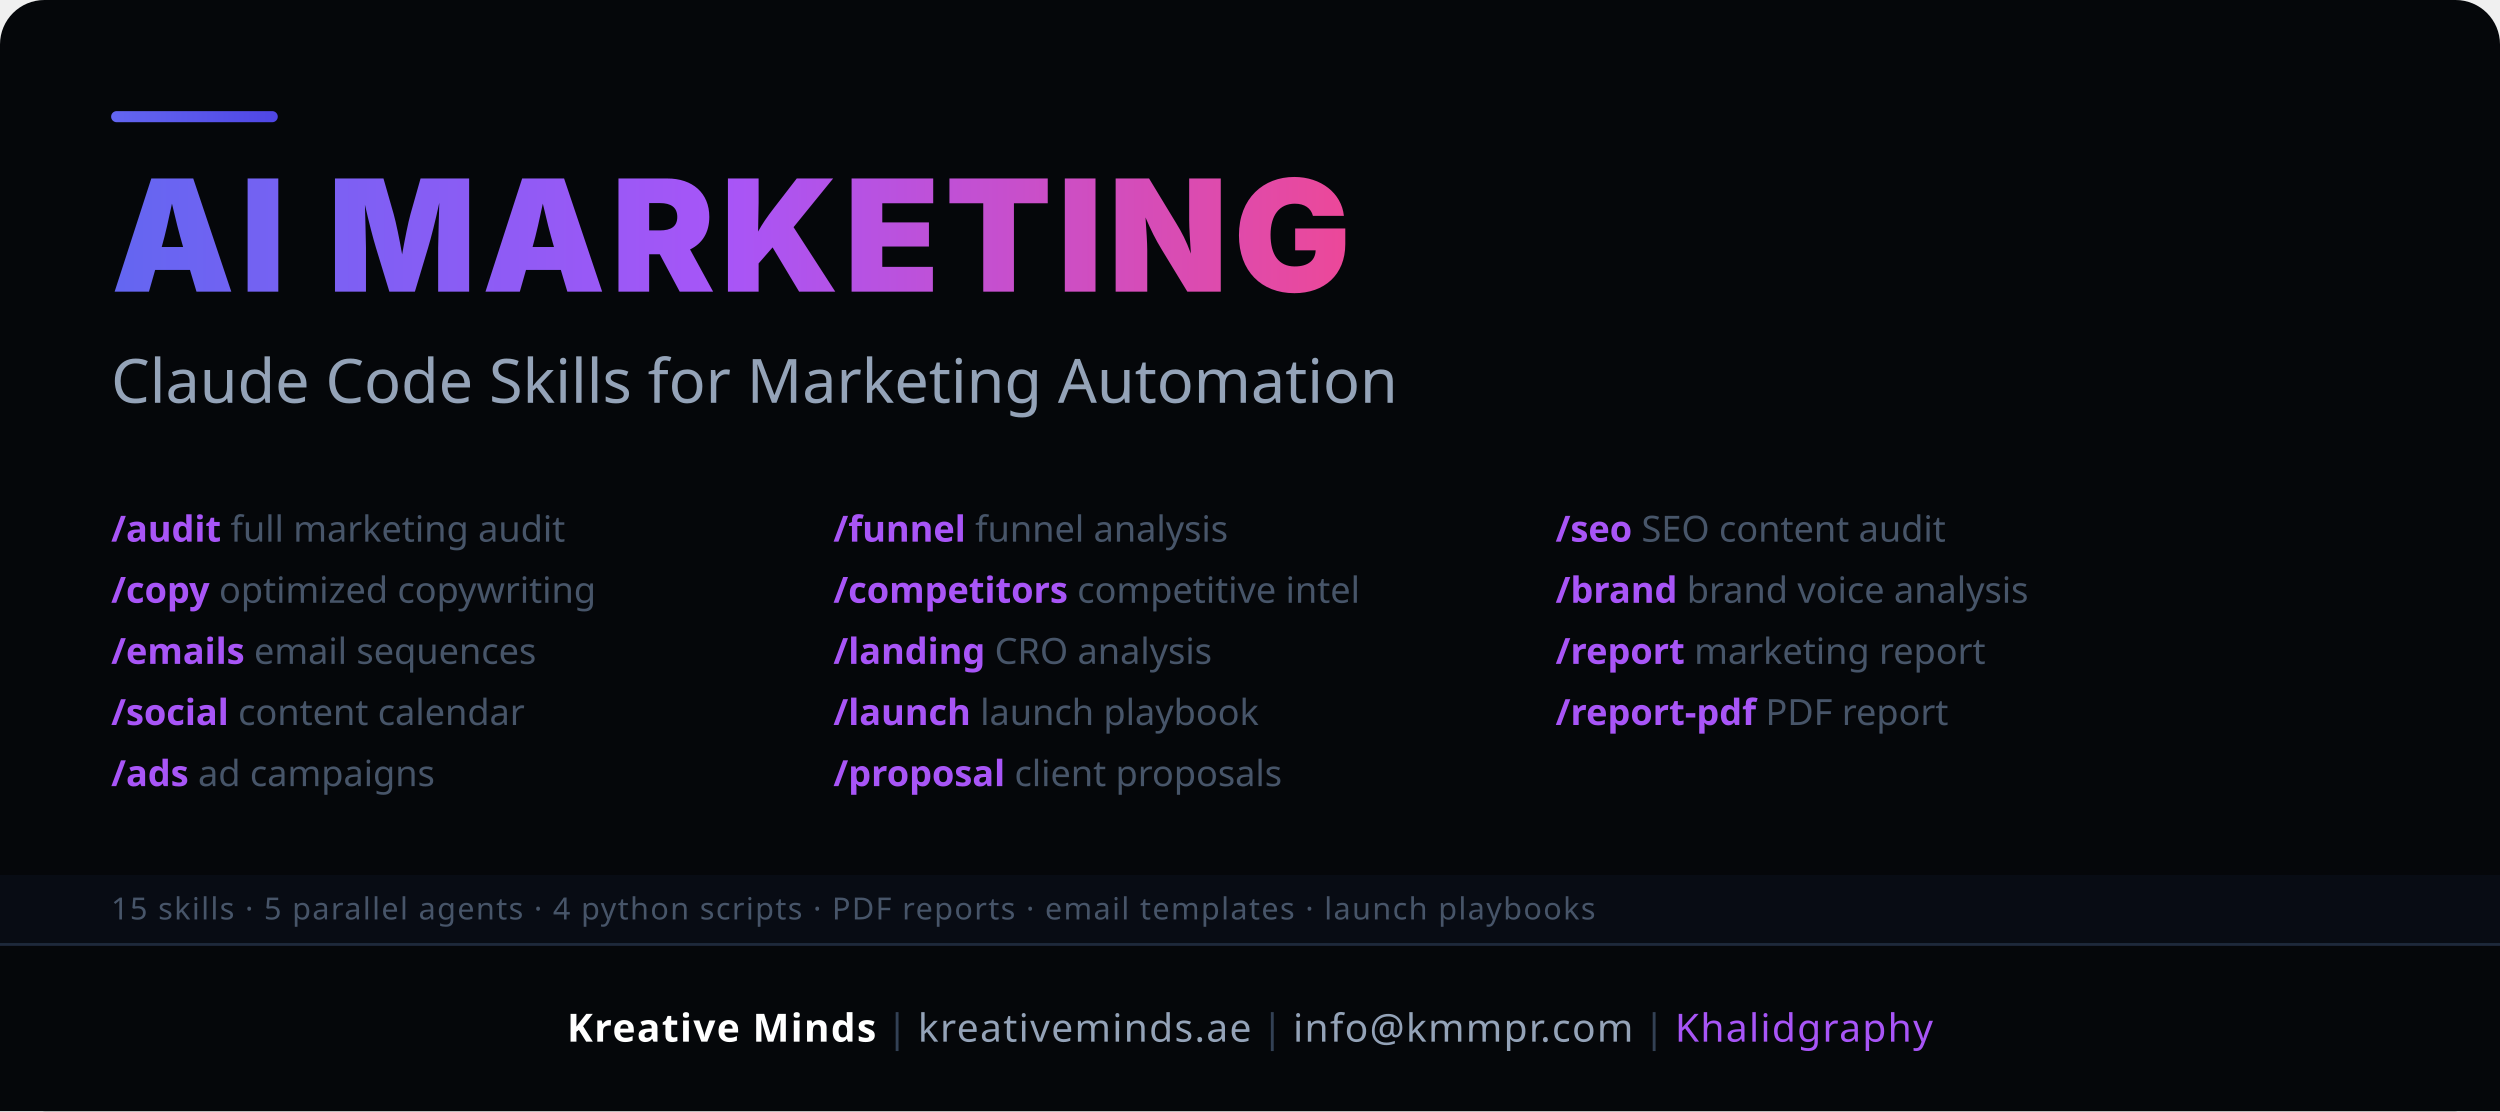
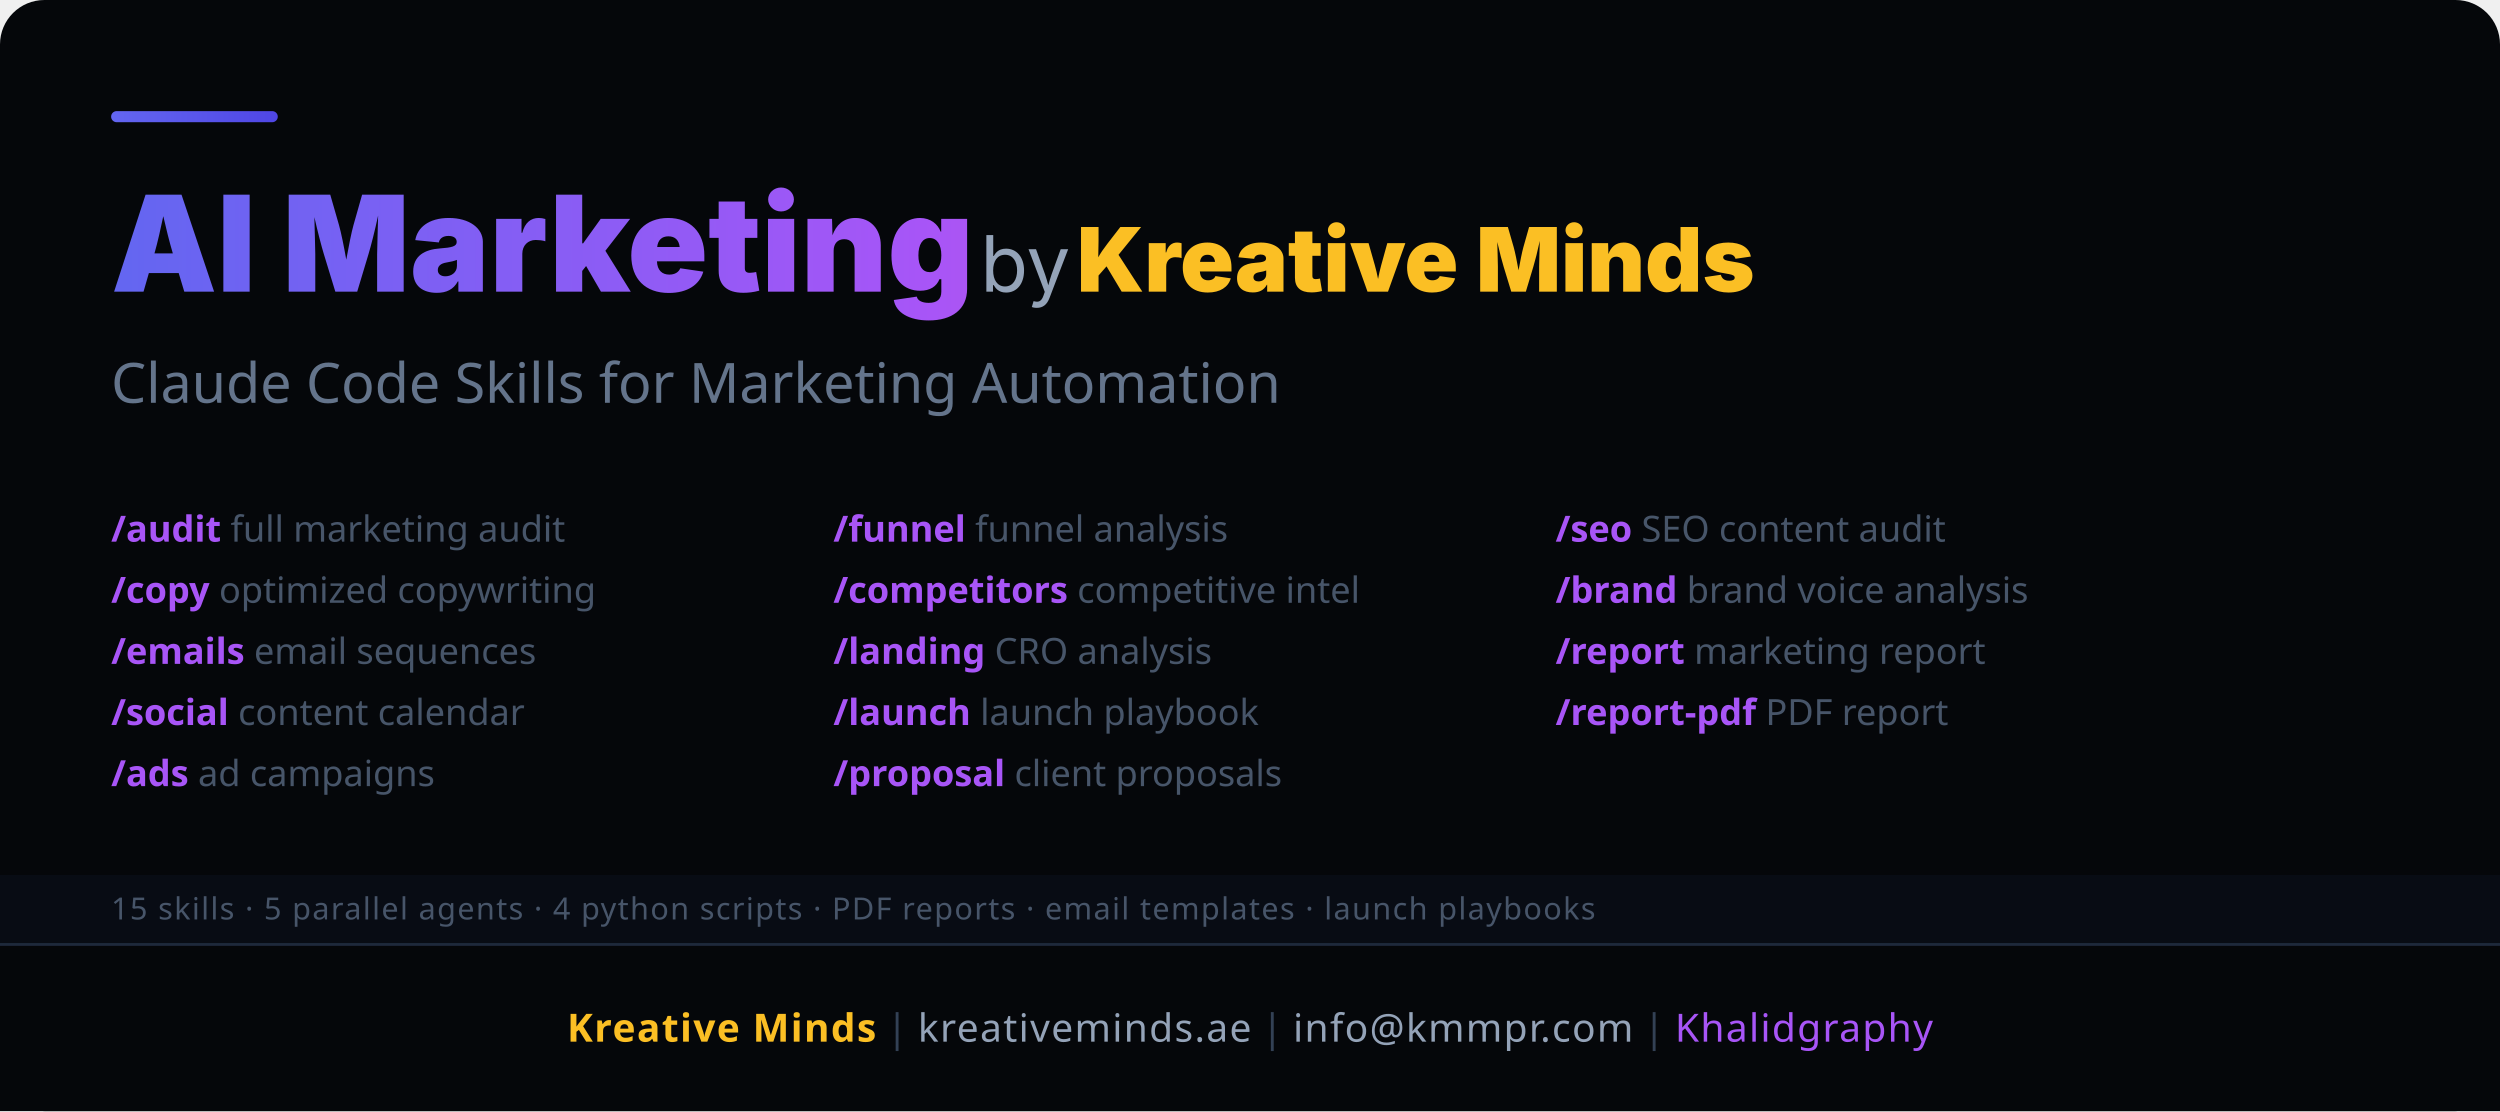
<svg xmlns="http://www.w3.org/2000/svg" viewBox="0 0 900 400" fill="none">
  <defs>
    <linearGradient id="bg" x1="0" y1="0" x2="900" y2="400">
      <stop offset="0%" stop-color="#05070A" />
      <stop offset="100%" stop-color="#0F172A" />
    </linearGradient>
    <linearGradient id="textGradient" x1="0" y1="0" x2="1" y2="0">
      <stop offset="0%" stop-color="#6366F1" />
      <stop offset="50%" stop-color="#A855F7" />
      <stop offset="100%" stop-color="#EC4899" />
    </linearGradient>
    <linearGradient id="accentLine" x1="0" y1="0" x2="1" y2="0">
      <stop offset="0%" stop-color="#6366F1" />
      <stop offset="100%" stop-color="#4F46E5" />
    </linearGradient>
  </defs>
  <rect width="900" height="400" rx="16" fill="url(#bg)" />
  <rect x="40" y="40" width="60" height="4" rx="2" fill="url(#accentLine)" />
-   <text x="40" y="105" font-family="sans-serif" font-size="56" font-weight="900" fill="url(#textGradient)" style="font-family: 'Inter', sans-serif; letter-spacing: 2px;">AI MARKETING</text>
-   <text x="40" y="145" font-family="sans-serif" font-size="22" font-weight="500" fill="#94A3B8">Claude Code Skills for Marketing Automation</text>
+   <text x="40" y="105" font-family="sans-serif" font-weight="900" style="font-family: 'Inter', sans-serif;">
+     <tspan fill="url(#textGradient)" font-size="48">AI Marketing</tspan>
+     <tspan fill="#94A3B8" font-size="28" font-weight="400"> by </tspan>
+     <tspan fill="#FBBF24" font-size="32">Kreative Minds</tspan>
+   </text>
+   <text x="40" y="145" font-family="sans-serif" font-size="20" font-weight="500" fill="#64748B">Claude Code Skills for Marketing Automation</text>
  <g transform="translate(40, 195)" font-family="sans-serif" font-size="13">
    <g>
      <text y="0">
        <tspan fill="#A855F7" font-weight="bold">/audit</tspan>
        <tspan fill="#475569">full marketing audit</tspan>
      </text>
      <text y="22">
        <tspan fill="#A855F7" font-weight="bold">/copy</tspan>
        <tspan fill="#475569">optimized copywriting</tspan>
      </text>
      <text y="44">
        <tspan fill="#A855F7" font-weight="bold">/emails</tspan>
        <tspan fill="#475569">email sequences</tspan>
      </text>
      <text y="66">
        <tspan fill="#A855F7" font-weight="bold">/social</tspan>
        <tspan fill="#475569">content calendar</tspan>
      </text>
      <text y="88">
        <tspan fill="#A855F7" font-weight="bold">/ads</tspan>
        <tspan fill="#475569">ad campaigns</tspan>
      </text>
    </g>
    <g transform="translate(260, 0)">
      <text y="0">
        <tspan fill="#A855F7" font-weight="bold">/funnel</tspan>
        <tspan fill="#475569">funnel analysis</tspan>
      </text>
      <text y="22">
        <tspan fill="#A855F7" font-weight="bold">/competitors</tspan>
        <tspan fill="#475569">competitive intel</tspan>
      </text>
      <text y="44">
        <tspan fill="#A855F7" font-weight="bold">/landing</tspan>
        <tspan fill="#475569">CRO analysis</tspan>
      </text>
      <text y="66">
        <tspan fill="#A855F7" font-weight="bold">/launch</tspan>
        <tspan fill="#475569">launch playbook</tspan>
      </text>
      <text y="88">
        <tspan fill="#A855F7" font-weight="bold">/proposal</tspan>
        <tspan fill="#475569">client proposals</tspan>
      </text>
    </g>
    <g transform="translate(520, 0)">
      <text y="0">
        <tspan fill="#A855F7" font-weight="bold">/seo</tspan>
        <tspan fill="#475569">SEO content audit</tspan>
      </text>
      <text y="22">
        <tspan fill="#A855F7" font-weight="bold">/brand</tspan>
        <tspan fill="#475569">brand voice analysis</tspan>
      </text>
      <text y="44">
        <tspan fill="#A855F7" font-weight="bold">/report</tspan>
        <tspan fill="#475569">marketing report</tspan>
      </text>
      <text y="66">
        <tspan fill="#A855F7" font-weight="bold">/report-pdf</tspan>
        <tspan fill="#475569">PDF report</tspan>
      </text>
    </g>
  </g>
  <rect x="0" y="315" width="900" height="25" fill="#0A0F1A" opacity="0.6" />
  <text x="40" y="331" font-family="sans-serif" font-size="11" fill="#475569" letter-spacing="0.5">
15 skills · 5 parallel agents · 4 python scripts · PDF reports · email templates · launch playbooks
</text>
  <g transform="translate(0, 340)">
    <rect width="900" height="60" fill="#05070A" />
    <line x1="0" y1="0" x2="900" y2="0" stroke="#1E293B" stroke-width="1" />
    <text x="450" y="35" font-family="sans-serif" font-size="14" text-anchor="middle" letter-spacing="0.5">
-       <tspan fill="#FFFFFF" font-weight="bold">Kreative Minds</tspan>
+       <a href="https://kreativeminds.ae" target="_blank">
+         <tspan fill="#FBBF24" font-weight="bold">Kreative Minds</tspan>
+       </a>
      <tspan fill="#334155">  |  </tspan>
      <tspan fill="#94A3B8">kreativeminds.ae</tspan>
      <tspan fill="#334155">  |  </tspan>
      <tspan fill="#94A3B8">info@kmmpr.com</tspan>
      <tspan fill="#334155">  |  </tspan>
      <tspan fill="#A855F7" font-weight="500">Khalidgraphy</tspan>
    </text>
  </g>
</svg>
